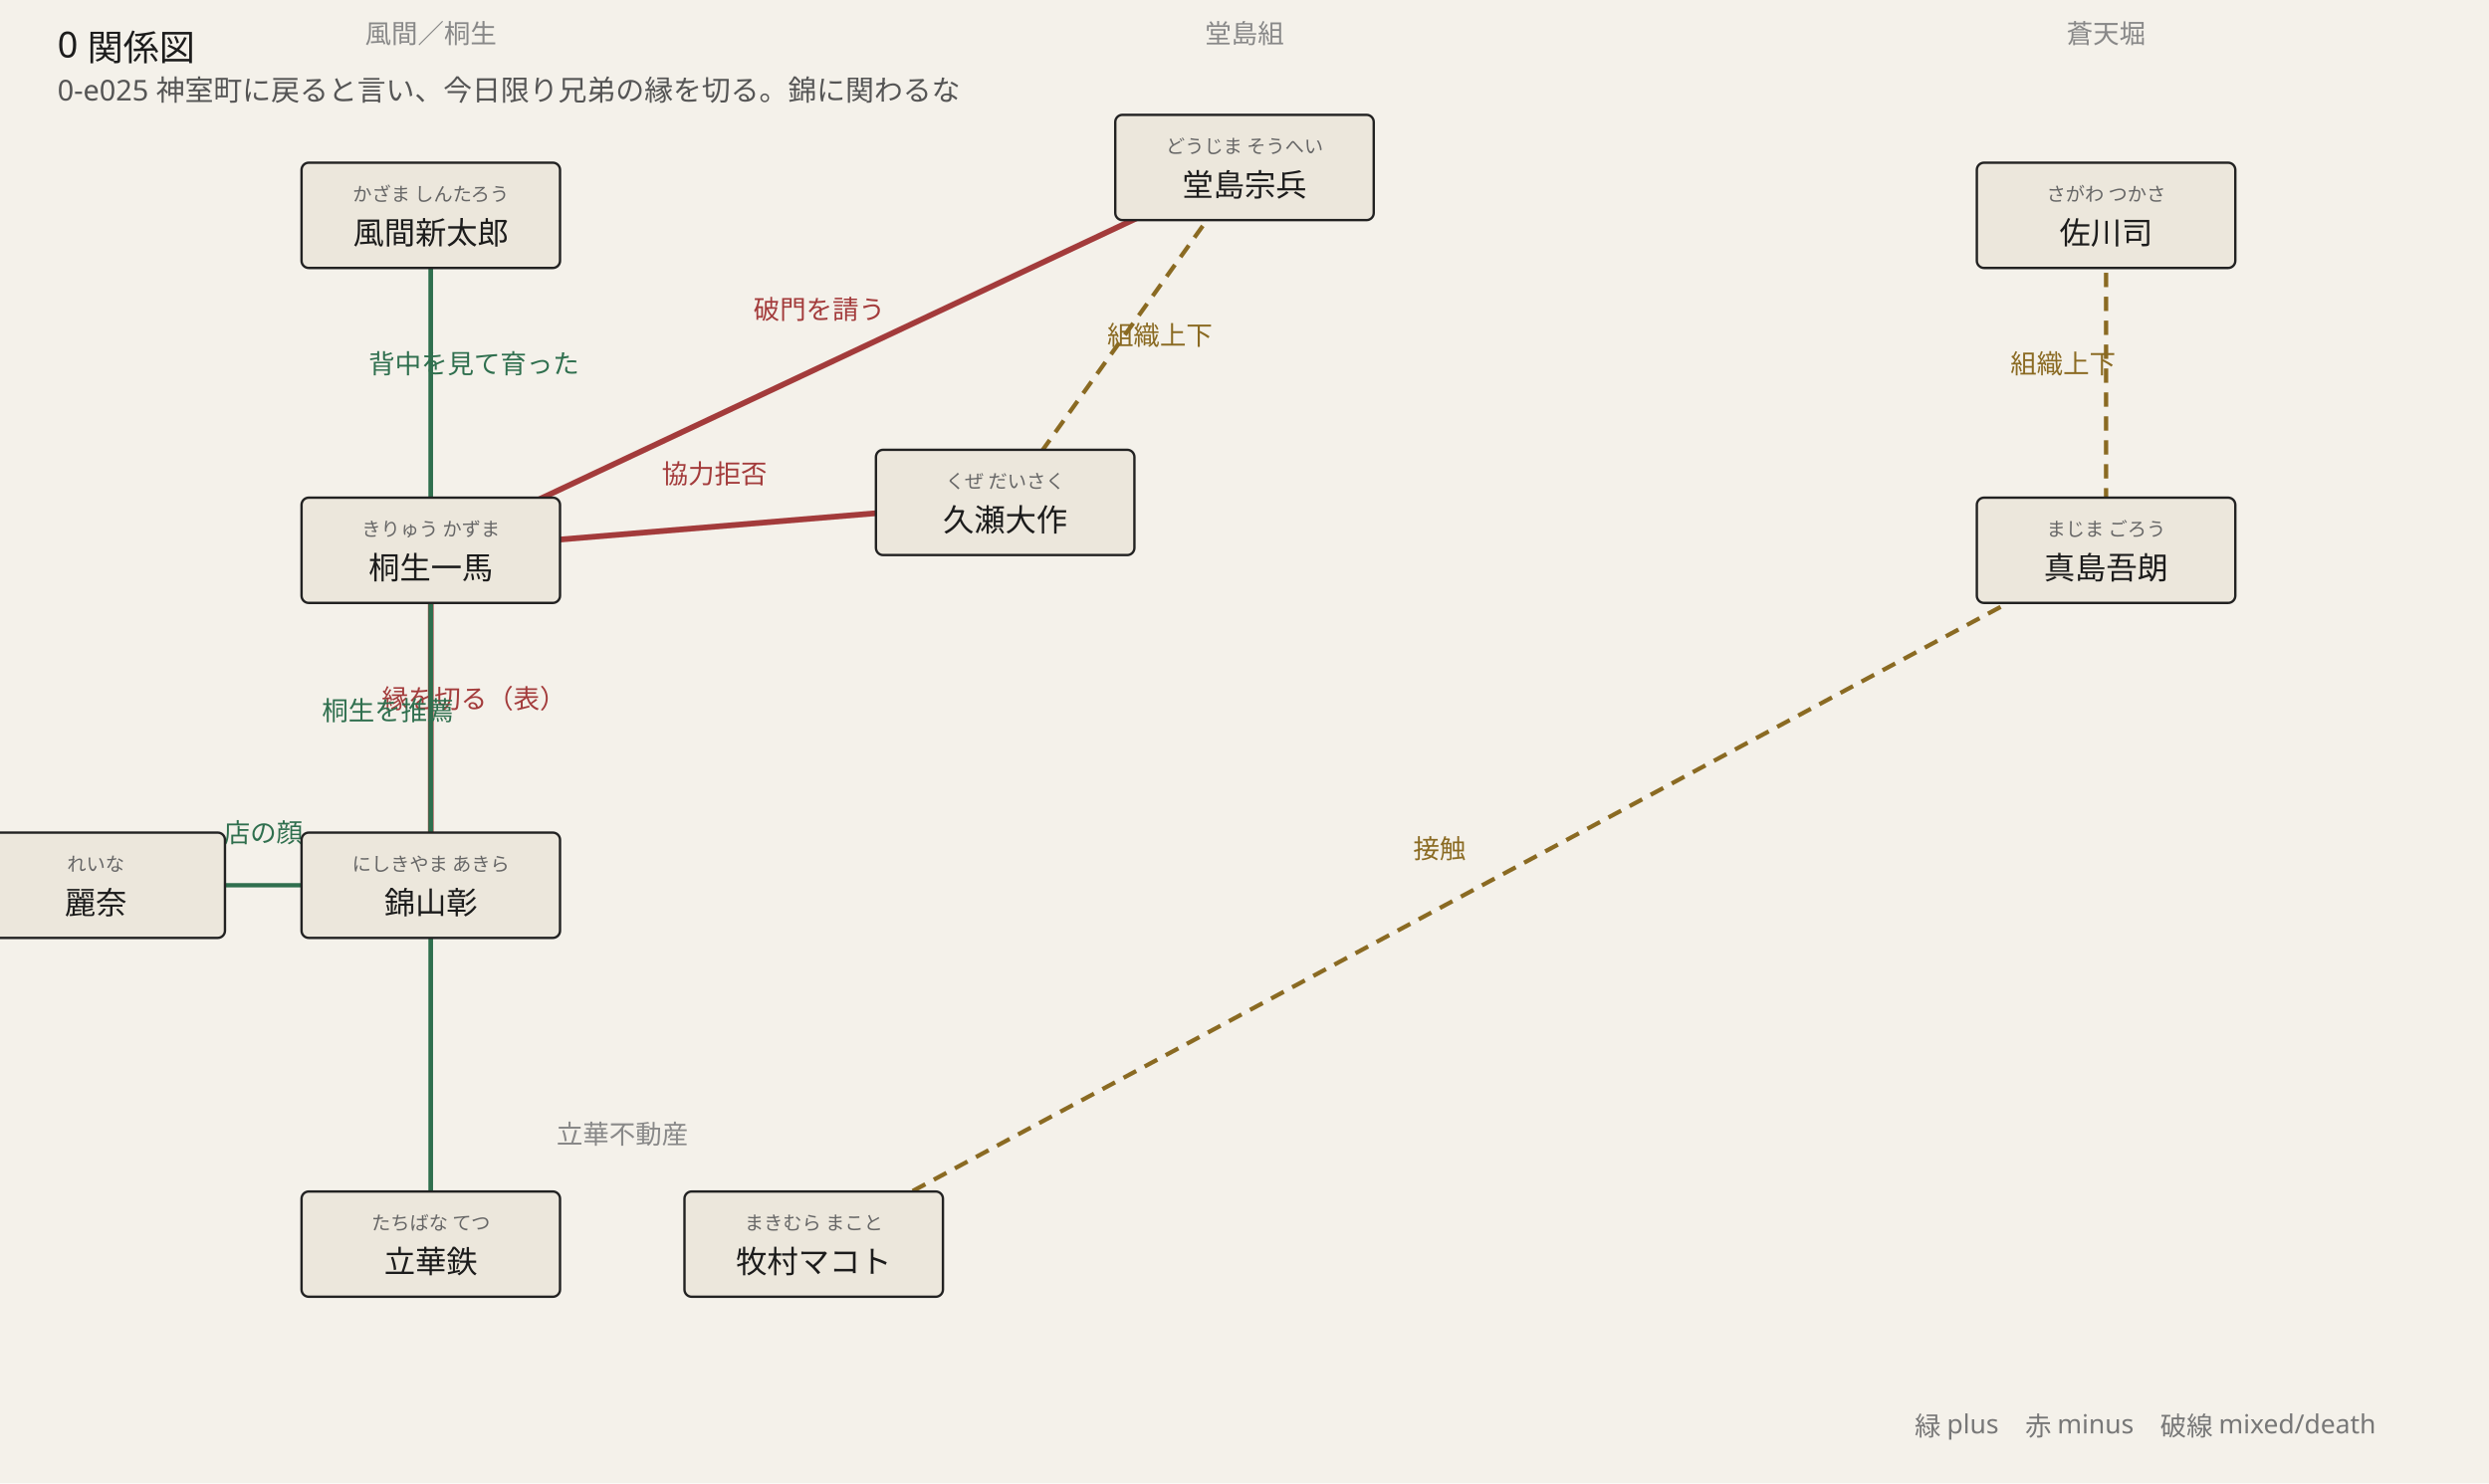
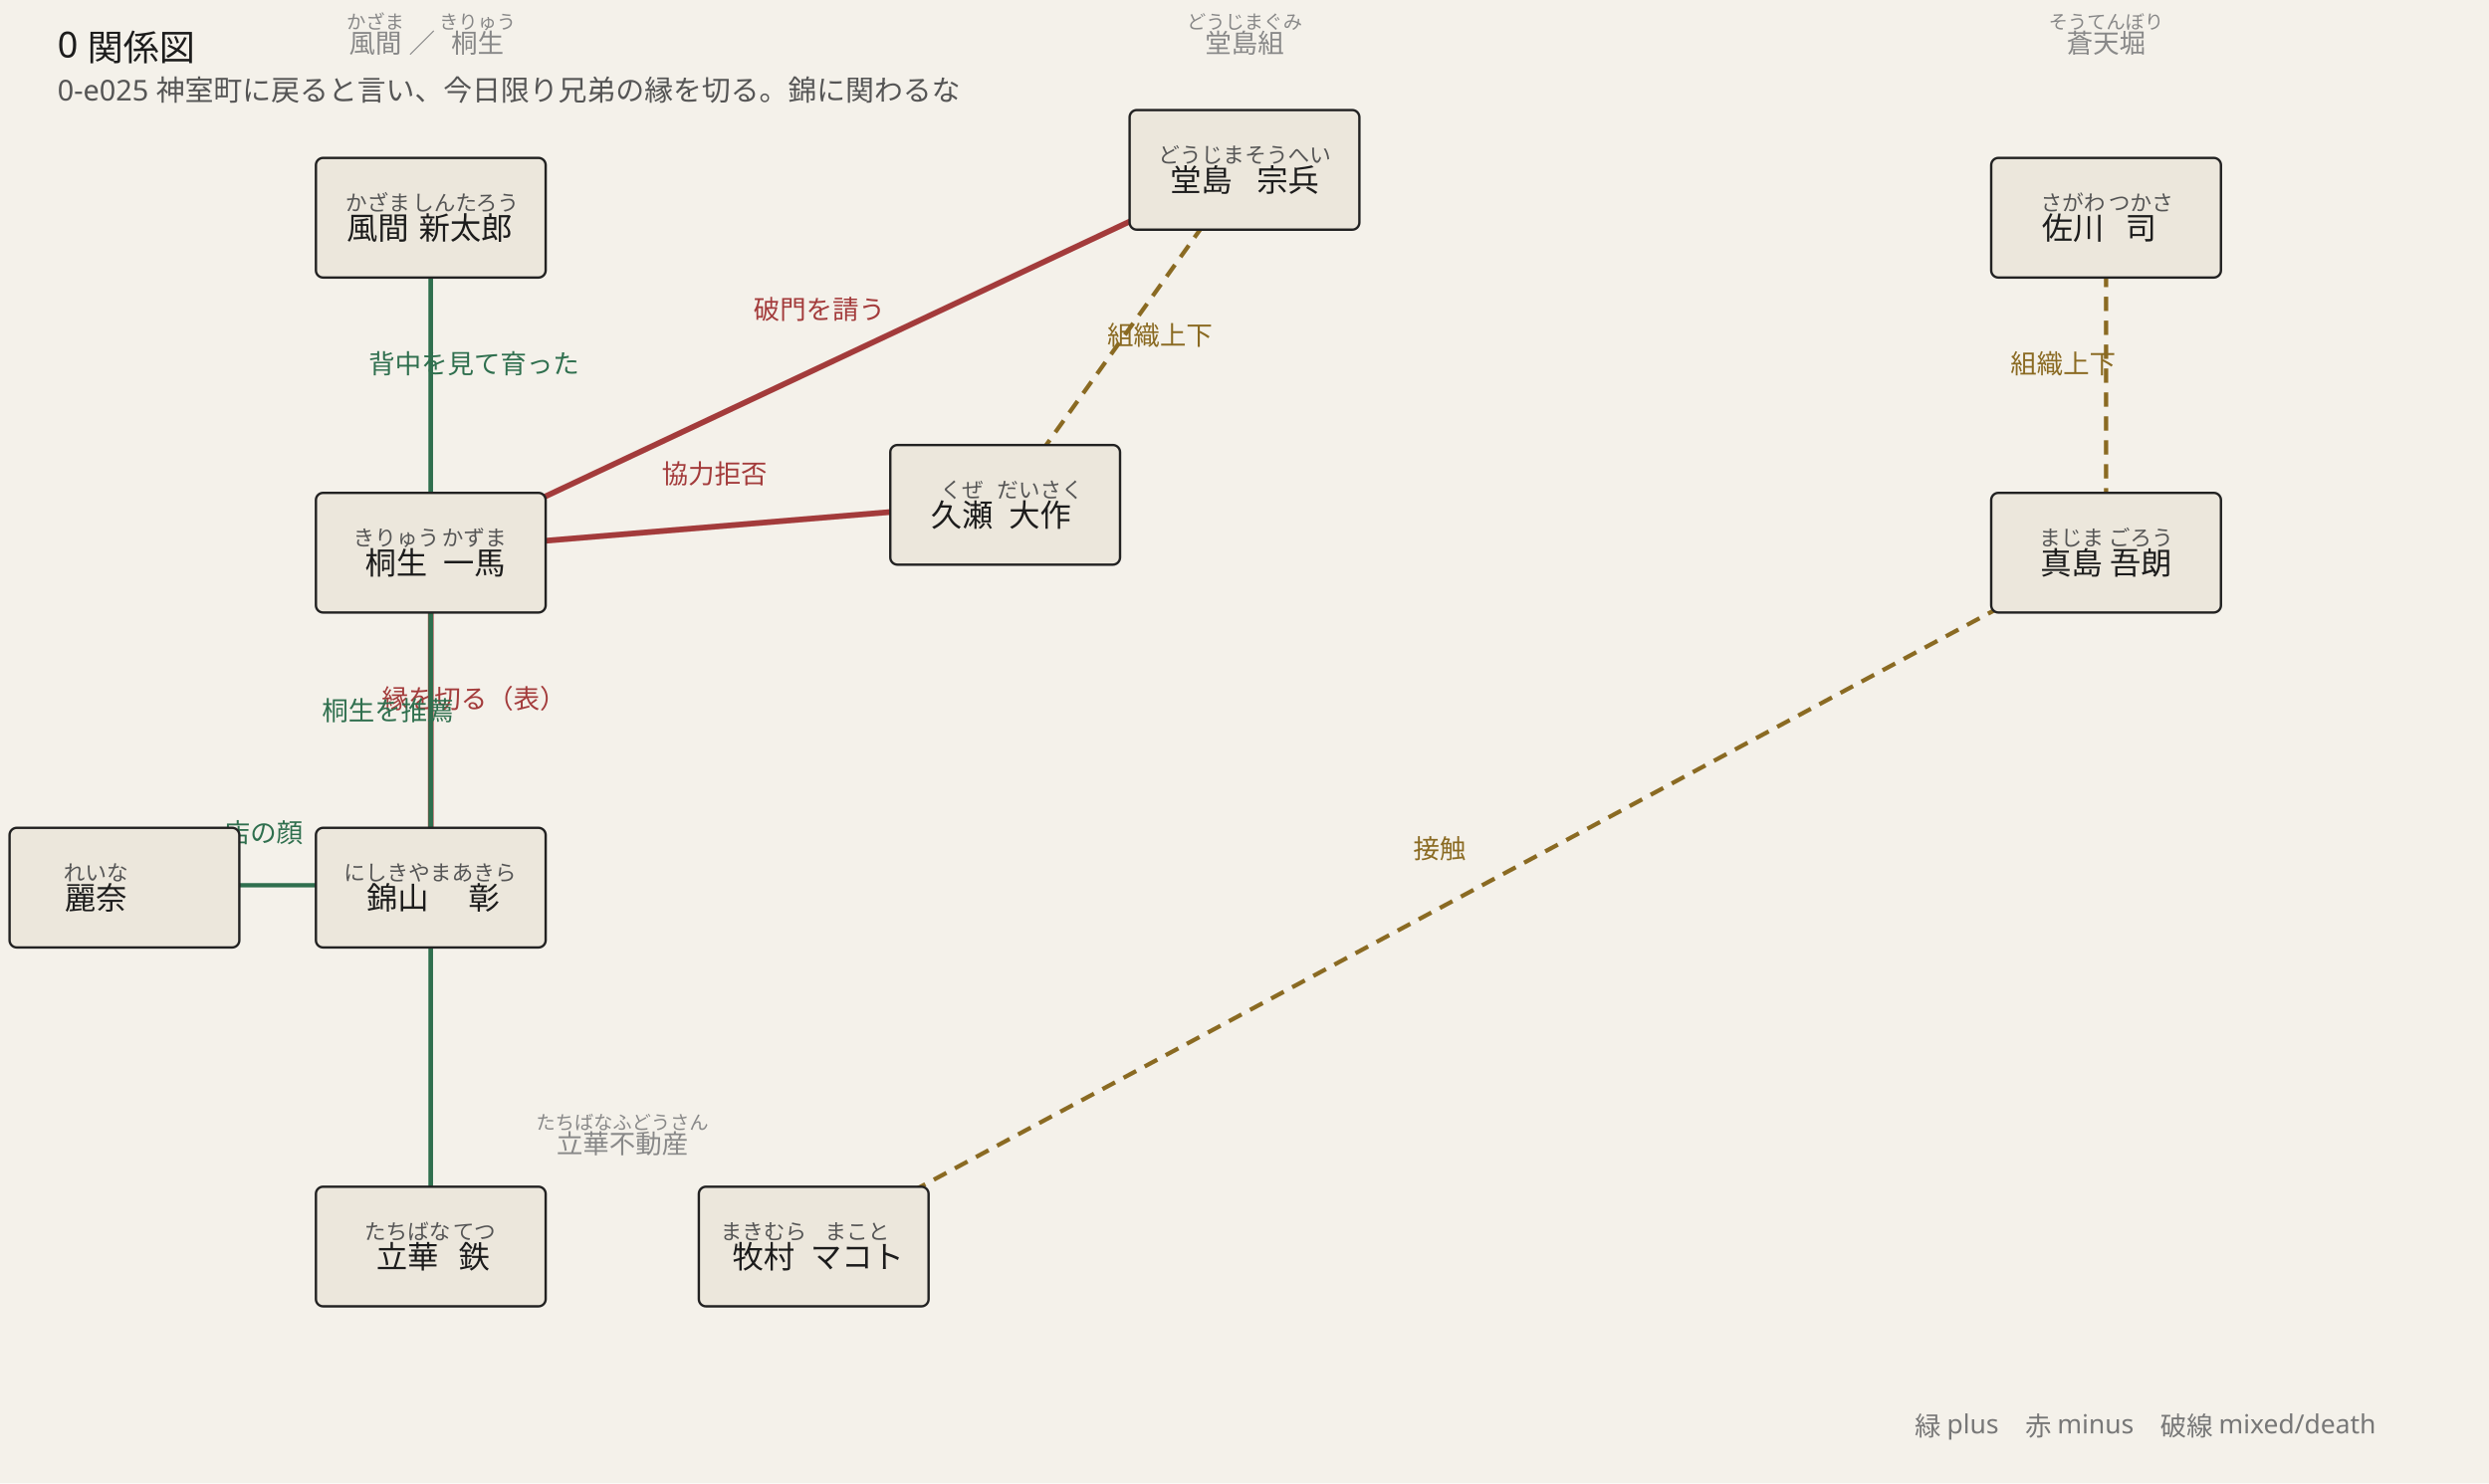
<svg xmlns="http://www.w3.org/2000/svg" viewBox="0 0 1040 620" width="1040" height="620">
  <rect width="1040" height="620" fill="#f4f1ea" />
  <text x="24" y="24" font-family="Yu Gothic, Meiryo, sans-serif" font-size="15" fill="#1c1c1c">0 関係図</text>
  <text x="24" y="42" font-family="Yu Gothic, Meiryo, sans-serif" font-size="12" fill="#555">0-e025  神室町に戻ると言い、今日限り兄弟の縁を切る。錦に関わるな</text>
-   <text x="180" y="18" text-anchor="middle" font-family="Yu Gothic, Meiryo, sans-serif" font-size="11" fill="#888">風間／桐生</text>
-   <text x="520" y="18" text-anchor="middle" font-family="Yu Gothic, Meiryo, sans-serif" font-size="11" fill="#888">堂島組</text>
-   <text x="880" y="18" text-anchor="middle" font-family="Yu Gothic, Meiryo, sans-serif" font-size="11" fill="#888">蒼天堀</text>
-   <text x="260" y="478" text-anchor="middle" font-family="Yu Gothic, Meiryo, sans-serif" font-size="11" fill="#888">立華不動産</text>
+   <text x="156.8" y="12.0" text-anchor="middle" font-family="Yu Gothic, Meiryo, sans-serif" font-size="8" fill="#888">かざま</text>
+   <text x="156.8" y="22.0" text-anchor="middle" font-family="Yu Gothic, Meiryo, sans-serif" font-size="11" fill="#888">風間</text>
+   <text x="176.3" y="22.0" text-anchor="middle" font-family="Yu Gothic, Meiryo, sans-serif" font-size="11" fill="#888">／</text>
+   <text x="199.5" y="12.0" text-anchor="middle" font-family="Yu Gothic, Meiryo, sans-serif" font-size="8" fill="#888">きりゅう</text>
+   <text x="199.5" y="22.0" text-anchor="middle" font-family="Yu Gothic, Meiryo, sans-serif" font-size="11" fill="#888">桐生</text>
+   <text x="520.0" y="12.0" text-anchor="middle" font-family="Yu Gothic, Meiryo, sans-serif" font-size="8" fill="#888">どうじまぐみ</text>
+   <text x="520.0" y="22.0" text-anchor="middle" font-family="Yu Gothic, Meiryo, sans-serif" font-size="11" fill="#888">堂島組</text>
+   <text x="880.0" y="12.0" text-anchor="middle" font-family="Yu Gothic, Meiryo, sans-serif" font-size="8" fill="#888">そうてんぼり</text>
+   <text x="880.0" y="22.0" text-anchor="middle" font-family="Yu Gothic, Meiryo, sans-serif" font-size="11" fill="#888">蒼天堀</text>
+   <text x="260.0" y="472.0" text-anchor="middle" font-family="Yu Gothic, Meiryo, sans-serif" font-size="8" fill="#888">たちばなふどうさん</text>
+   <text x="260.0" y="482.0" text-anchor="middle" font-family="Yu Gothic, Meiryo, sans-serif" font-size="11" fill="#888">立華不動産</text>
  <line x1="180" y1="230" x2="180" y2="370" stroke="#a33b3b" stroke-width="2.4" />
  <text x="198.0" y="296.0" text-anchor="middle" font-family="Yu Gothic, Meiryo, sans-serif" font-size="11" fill="#a33b3b">縁を切る（表）</text>
  <line x1="180" y1="230" x2="420" y2="210" stroke="#a33b3b" stroke-width="2.4" />
  <text x="298.5" y="202.0" text-anchor="middle" font-family="Yu Gothic, Meiryo, sans-serif" font-size="11" fill="#a33b3b">協力拒否</text>
  <line x1="520" y1="70" x2="420" y2="210" stroke="#8a6a22" stroke-width="1.8" stroke-dasharray="6 4" />
  <text x="484.6" y="144.1" text-anchor="middle" font-family="Yu Gothic, Meiryo, sans-serif" font-size="11" fill="#8a6a22">組織上下</text>
  <line x1="180" y1="90" x2="180" y2="230" stroke="#2f6f4e" stroke-width="1.8" />
  <text x="198.0" y="156.0" text-anchor="middle" font-family="Yu Gothic, Meiryo, sans-serif" font-size="11" fill="#2f6f4e">背中を見て育った</text>
  <line x1="520" y1="70" x2="180" y2="230" stroke="#a33b3b" stroke-width="2.4" />
  <text x="342.3" y="133.3" text-anchor="middle" font-family="Yu Gothic, Meiryo, sans-serif" font-size="11" fill="#a33b3b">破門を請う</text>
  <line x1="180" y1="230" x2="180" y2="520" stroke="#2f6f4e" stroke-width="1.8" />
  <text x="198.0" y="371.0" text-anchor="middle" font-family="Yu Gothic, Meiryo, sans-serif" font-size="11" fill="#2f6f4e">接触</text>
  <line x1="180" y1="90" x2="180" y2="520" stroke="#2f6f4e" stroke-width="1.8" />
  <text x="162.0" y="301.0" text-anchor="middle" font-family="Yu Gothic, Meiryo, sans-serif" font-size="11" fill="#2f6f4e">桐生を推薦</text>
  <line x1="880" y1="230" x2="880" y2="90" stroke="#8a6a22" stroke-width="1.8" stroke-dasharray="6 4" />
  <text x="862.0" y="156.0" text-anchor="middle" font-family="Yu Gothic, Meiryo, sans-serif" font-size="11" fill="#8a6a22">組織上下</text>
  <line x1="880" y1="230" x2="340" y2="520" stroke="#8a6a22" stroke-width="1.8" stroke-dasharray="6 4" />
  <text x="601.5" y="358.7" text-anchor="middle" font-family="Yu Gothic, Meiryo, sans-serif" font-size="11" fill="#8a6a22">接触</text>
  <line x1="180" y1="370" x2="40" y2="370" stroke="#2f6f4e" stroke-width="1.8" />
  <text x="110.0" y="352.0" text-anchor="middle" font-family="Yu Gothic, Meiryo, sans-serif" font-size="11" fill="#2f6f4e">店の顔</text>
-   <rect x="466" y="48" width="108" height="44" rx="3" fill="#ece7dc" stroke="#222" />
-   <text x="520" y="64" text-anchor="middle" font-family="Yu Gothic, Meiryo, sans-serif" font-size="8" fill="#666">どうじま そうへい</text>
-   <text x="520" y="82" text-anchor="middle" font-family="Yu Gothic, Meiryo, sans-serif" font-size="13" fill="#1c1c1c">堂島宗兵</text>
-   <rect x="126" y="68" width="108" height="44" rx="3" fill="#ece7dc" stroke="#222" />
-   <text x="180" y="84" text-anchor="middle" font-family="Yu Gothic, Meiryo, sans-serif" font-size="8" fill="#666">かざま しんたろう</text>
-   <text x="180" y="102" text-anchor="middle" font-family="Yu Gothic, Meiryo, sans-serif" font-size="13" fill="#1c1c1c">風間新太郎</text>
-   <rect x="826" y="68" width="108" height="44" rx="3" fill="#ece7dc" stroke="#222" />
-   <text x="880" y="84" text-anchor="middle" font-family="Yu Gothic, Meiryo, sans-serif" font-size="8" fill="#666">さがわ つかさ</text>
-   <text x="880" y="102" text-anchor="middle" font-family="Yu Gothic, Meiryo, sans-serif" font-size="13" fill="#1c1c1c">佐川司</text>
-   <rect x="366" y="188" width="108" height="44" rx="3" fill="#ece7dc" stroke="#222" />
-   <text x="420" y="204" text-anchor="middle" font-family="Yu Gothic, Meiryo, sans-serif" font-size="8" fill="#666">くぜ だいさく</text>
-   <text x="420" y="222" text-anchor="middle" font-family="Yu Gothic, Meiryo, sans-serif" font-size="13" fill="#1c1c1c">久瀬大作</text>
-   <rect x="126" y="208" width="108" height="44" rx="3" fill="#ece7dc" stroke="#222" />
-   <text x="180" y="224" text-anchor="middle" font-family="Yu Gothic, Meiryo, sans-serif" font-size="8" fill="#666">きりゅう かずま</text>
-   <text x="180" y="242" text-anchor="middle" font-family="Yu Gothic, Meiryo, sans-serif" font-size="13" fill="#1c1c1c">桐生一馬</text>
-   <rect x="826" y="208" width="108" height="44" rx="3" fill="#ece7dc" stroke="#222" />
-   <text x="880" y="224" text-anchor="middle" font-family="Yu Gothic, Meiryo, sans-serif" font-size="8" fill="#666">まじま ごろう</text>
-   <text x="880" y="242" text-anchor="middle" font-family="Yu Gothic, Meiryo, sans-serif" font-size="13" fill="#1c1c1c">真島吾朗</text>
-   <rect x="-14" y="348" width="108" height="44" rx="3" fill="#ece7dc" stroke="#222" />
-   <text x="40" y="364" text-anchor="middle" font-family="Yu Gothic, Meiryo, sans-serif" font-size="8" fill="#666">れいな</text>
-   <text x="40" y="382" text-anchor="middle" font-family="Yu Gothic, Meiryo, sans-serif" font-size="13" fill="#1c1c1c">麗奈</text>
-   <rect x="126" y="348" width="108" height="44" rx="3" fill="#ece7dc" stroke="#222" />
-   <text x="180" y="364" text-anchor="middle" font-family="Yu Gothic, Meiryo, sans-serif" font-size="8" fill="#666">にしきやま あきら</text>
-   <text x="180" y="382" text-anchor="middle" font-family="Yu Gothic, Meiryo, sans-serif" font-size="13" fill="#1c1c1c">錦山彰</text>
-   <rect x="126" y="498" width="108" height="44" rx="3" fill="#ece7dc" stroke="#222" />
-   <text x="180" y="514" text-anchor="middle" font-family="Yu Gothic, Meiryo, sans-serif" font-size="8" fill="#666">たちばな てつ</text>
-   <text x="180" y="532" text-anchor="middle" font-family="Yu Gothic, Meiryo, sans-serif" font-size="13" fill="#1c1c1c">立華鉄</text>
-   <rect x="286" y="498" width="108" height="44" rx="3" fill="#ece7dc" stroke="#222" />
-   <text x="340" y="514" text-anchor="middle" font-family="Yu Gothic, Meiryo, sans-serif" font-size="8" fill="#666">まきむら まこと</text>
-   <text x="340" y="532" text-anchor="middle" font-family="Yu Gothic, Meiryo, sans-serif" font-size="13" fill="#1c1c1c">牧村マコト</text>
+   <rect x="472.0" y="46.0" width="96" height="50" rx="3" fill="#ece7dc" stroke="#222" />
+   <text x="501.9" y="68.0" text-anchor="middle" font-family="Yu Gothic, Meiryo, sans-serif" font-size="9" fill="#555">どうじま</text>
+   <text x="501.9" y="80.0" text-anchor="middle" font-family="Yu Gothic, Meiryo, sans-serif" font-size="13" fill="#1c1c1c">堂島</text>
+   <text x="538.1" y="68.0" text-anchor="middle" font-family="Yu Gothic, Meiryo, sans-serif" font-size="9" fill="#555">そうへい</text>
+   <text x="538.1" y="80.0" text-anchor="middle" font-family="Yu Gothic, Meiryo, sans-serif" font-size="13" fill="#1c1c1c">宗兵</text>
+   <rect x="832.0" y="66.0" width="96" height="50" rx="3" fill="#ece7dc" stroke="#222" />
+   <text x="866.1" y="88.0" text-anchor="middle" font-family="Yu Gothic, Meiryo, sans-serif" font-size="9" fill="#555">さがわ</text>
+   <text x="866.1" y="100.0" text-anchor="middle" font-family="Yu Gothic, Meiryo, sans-serif" font-size="13" fill="#1c1c1c">佐川</text>
+   <text x="894.5" y="88.0" text-anchor="middle" font-family="Yu Gothic, Meiryo, sans-serif" font-size="9" fill="#555">つかさ</text>
+   <text x="894.5" y="100.0" text-anchor="middle" font-family="Yu Gothic, Meiryo, sans-serif" font-size="13" fill="#1c1c1c">司</text>
+   <rect x="132.0" y="66.0" width="96" height="50" rx="3" fill="#ece7dc" stroke="#222" />
+   <text x="157.8" y="88.0" text-anchor="middle" font-family="Yu Gothic, Meiryo, sans-serif" font-size="9" fill="#555">かざま</text>
+   <text x="157.8" y="100.0" text-anchor="middle" font-family="Yu Gothic, Meiryo, sans-serif" font-size="13" fill="#1c1c1c">風間</text>
+   <text x="194.5" y="88.0" text-anchor="middle" font-family="Yu Gothic, Meiryo, sans-serif" font-size="9" fill="#555">しんたろう</text>
+   <text x="194.5" y="100.0" text-anchor="middle" font-family="Yu Gothic, Meiryo, sans-serif" font-size="13" fill="#1c1c1c">新太郎</text>
+   <rect x="372.0" y="186.0" width="96" height="50" rx="3" fill="#ece7dc" stroke="#222" />
+   <text x="401.9" y="208.0" text-anchor="middle" font-family="Yu Gothic, Meiryo, sans-serif" font-size="9" fill="#555">くぜ</text>
+   <text x="401.9" y="220.0" text-anchor="middle" font-family="Yu Gothic, Meiryo, sans-serif" font-size="13" fill="#1c1c1c">久瀬</text>
+   <text x="434.5" y="208.0" text-anchor="middle" font-family="Yu Gothic, Meiryo, sans-serif" font-size="9" fill="#555">だいさく</text>
+   <text x="434.5" y="220.0" text-anchor="middle" font-family="Yu Gothic, Meiryo, sans-serif" font-size="13" fill="#1c1c1c">大作</text>
+   <rect x="132.0" y="206.0" width="96" height="50" rx="3" fill="#ece7dc" stroke="#222" />
+   <text x="165.5" y="228.0" text-anchor="middle" font-family="Yu Gothic, Meiryo, sans-serif" font-size="9" fill="#555">きりゅう</text>
+   <text x="165.5" y="240.0" text-anchor="middle" font-family="Yu Gothic, Meiryo, sans-serif" font-size="13" fill="#1c1c1c">桐生</text>
+   <text x="198.1" y="228.0" text-anchor="middle" font-family="Yu Gothic, Meiryo, sans-serif" font-size="9" fill="#555">かずま</text>
+   <text x="198.1" y="240.0" text-anchor="middle" font-family="Yu Gothic, Meiryo, sans-serif" font-size="13" fill="#1c1c1c">一馬</text>
+   <rect x="832.0" y="206.0" width="96" height="50" rx="3" fill="#ece7dc" stroke="#222" />
+   <text x="865.5" y="228.0" text-anchor="middle" font-family="Yu Gothic, Meiryo, sans-serif" font-size="9" fill="#555">まじま</text>
+   <text x="865.5" y="240.0" text-anchor="middle" font-family="Yu Gothic, Meiryo, sans-serif" font-size="13" fill="#1c1c1c">真島</text>
+   <text x="894.5" y="228.0" text-anchor="middle" font-family="Yu Gothic, Meiryo, sans-serif" font-size="9" fill="#555">ごろう</text>
+   <text x="894.5" y="240.0" text-anchor="middle" font-family="Yu Gothic, Meiryo, sans-serif" font-size="13" fill="#1c1c1c">吾朗</text>
+   <rect x="132.0" y="346.0" width="96" height="50" rx="3" fill="#ece7dc" stroke="#222" />
+   <text x="166.1" y="368.0" text-anchor="middle" font-family="Yu Gothic, Meiryo, sans-serif" font-size="9" fill="#555">にしきやま</text>
+   <text x="166.1" y="380.0" text-anchor="middle" font-family="Yu Gothic, Meiryo, sans-serif" font-size="13" fill="#1c1c1c">錦山</text>
+   <text x="202.2" y="368.0" text-anchor="middle" font-family="Yu Gothic, Meiryo, sans-serif" font-size="9" fill="#555">あきら</text>
+   <text x="202.2" y="380.0" text-anchor="middle" font-family="Yu Gothic, Meiryo, sans-serif" font-size="13" fill="#1c1c1c">彰</text>
+   <rect x="4.0" y="346.0" width="96" height="50" rx="3" fill="#ece7dc" stroke="#222" />
+   <text x="40.0" y="368.0" text-anchor="middle" font-family="Yu Gothic, Meiryo, sans-serif" font-size="9" fill="#555">れいな</text>
+   <text x="40.0" y="380.0" text-anchor="middle" font-family="Yu Gothic, Meiryo, sans-serif" font-size="13" fill="#1c1c1c">麗奈</text>
+   <rect x="292.0" y="496.0" width="96" height="50" rx="3" fill="#ece7dc" stroke="#222" />
+   <text x="319.0" y="518.0" text-anchor="middle" font-family="Yu Gothic, Meiryo, sans-serif" font-size="9" fill="#555">まきむら</text>
+   <text x="319.0" y="530.0" text-anchor="middle" font-family="Yu Gothic, Meiryo, sans-serif" font-size="13" fill="#1c1c1c">牧村</text>
+   <text x="358.1" y="518.0" text-anchor="middle" font-family="Yu Gothic, Meiryo, sans-serif" font-size="9" fill="#555">まこと</text>
+   <text x="358.1" y="530.0" text-anchor="middle" font-family="Yu Gothic, Meiryo, sans-serif" font-size="13" fill="#1c1c1c">マコト</text>
+   <rect x="132.0" y="496.0" width="96" height="50" rx="3" fill="#ece7dc" stroke="#222" />
+   <text x="170.2" y="518.0" text-anchor="middle" font-family="Yu Gothic, Meiryo, sans-serif" font-size="9" fill="#555">たちばな</text>
+   <text x="170.2" y="530.0" text-anchor="middle" font-family="Yu Gothic, Meiryo, sans-serif" font-size="13" fill="#1c1c1c">立華</text>
+   <text x="198.1" y="518.0" text-anchor="middle" font-family="Yu Gothic, Meiryo, sans-serif" font-size="9" fill="#555">てつ</text>
+   <text x="198.1" y="530.0" text-anchor="middle" font-family="Yu Gothic, Meiryo, sans-serif" font-size="13" fill="#1c1c1c">鉄</text>
  <text x="800" y="600" font-family="Yu Gothic, Meiryo, sans-serif" font-size="11" fill="#777">緑 plus　赤 minus　破線 mixed/death</text>
</svg>
